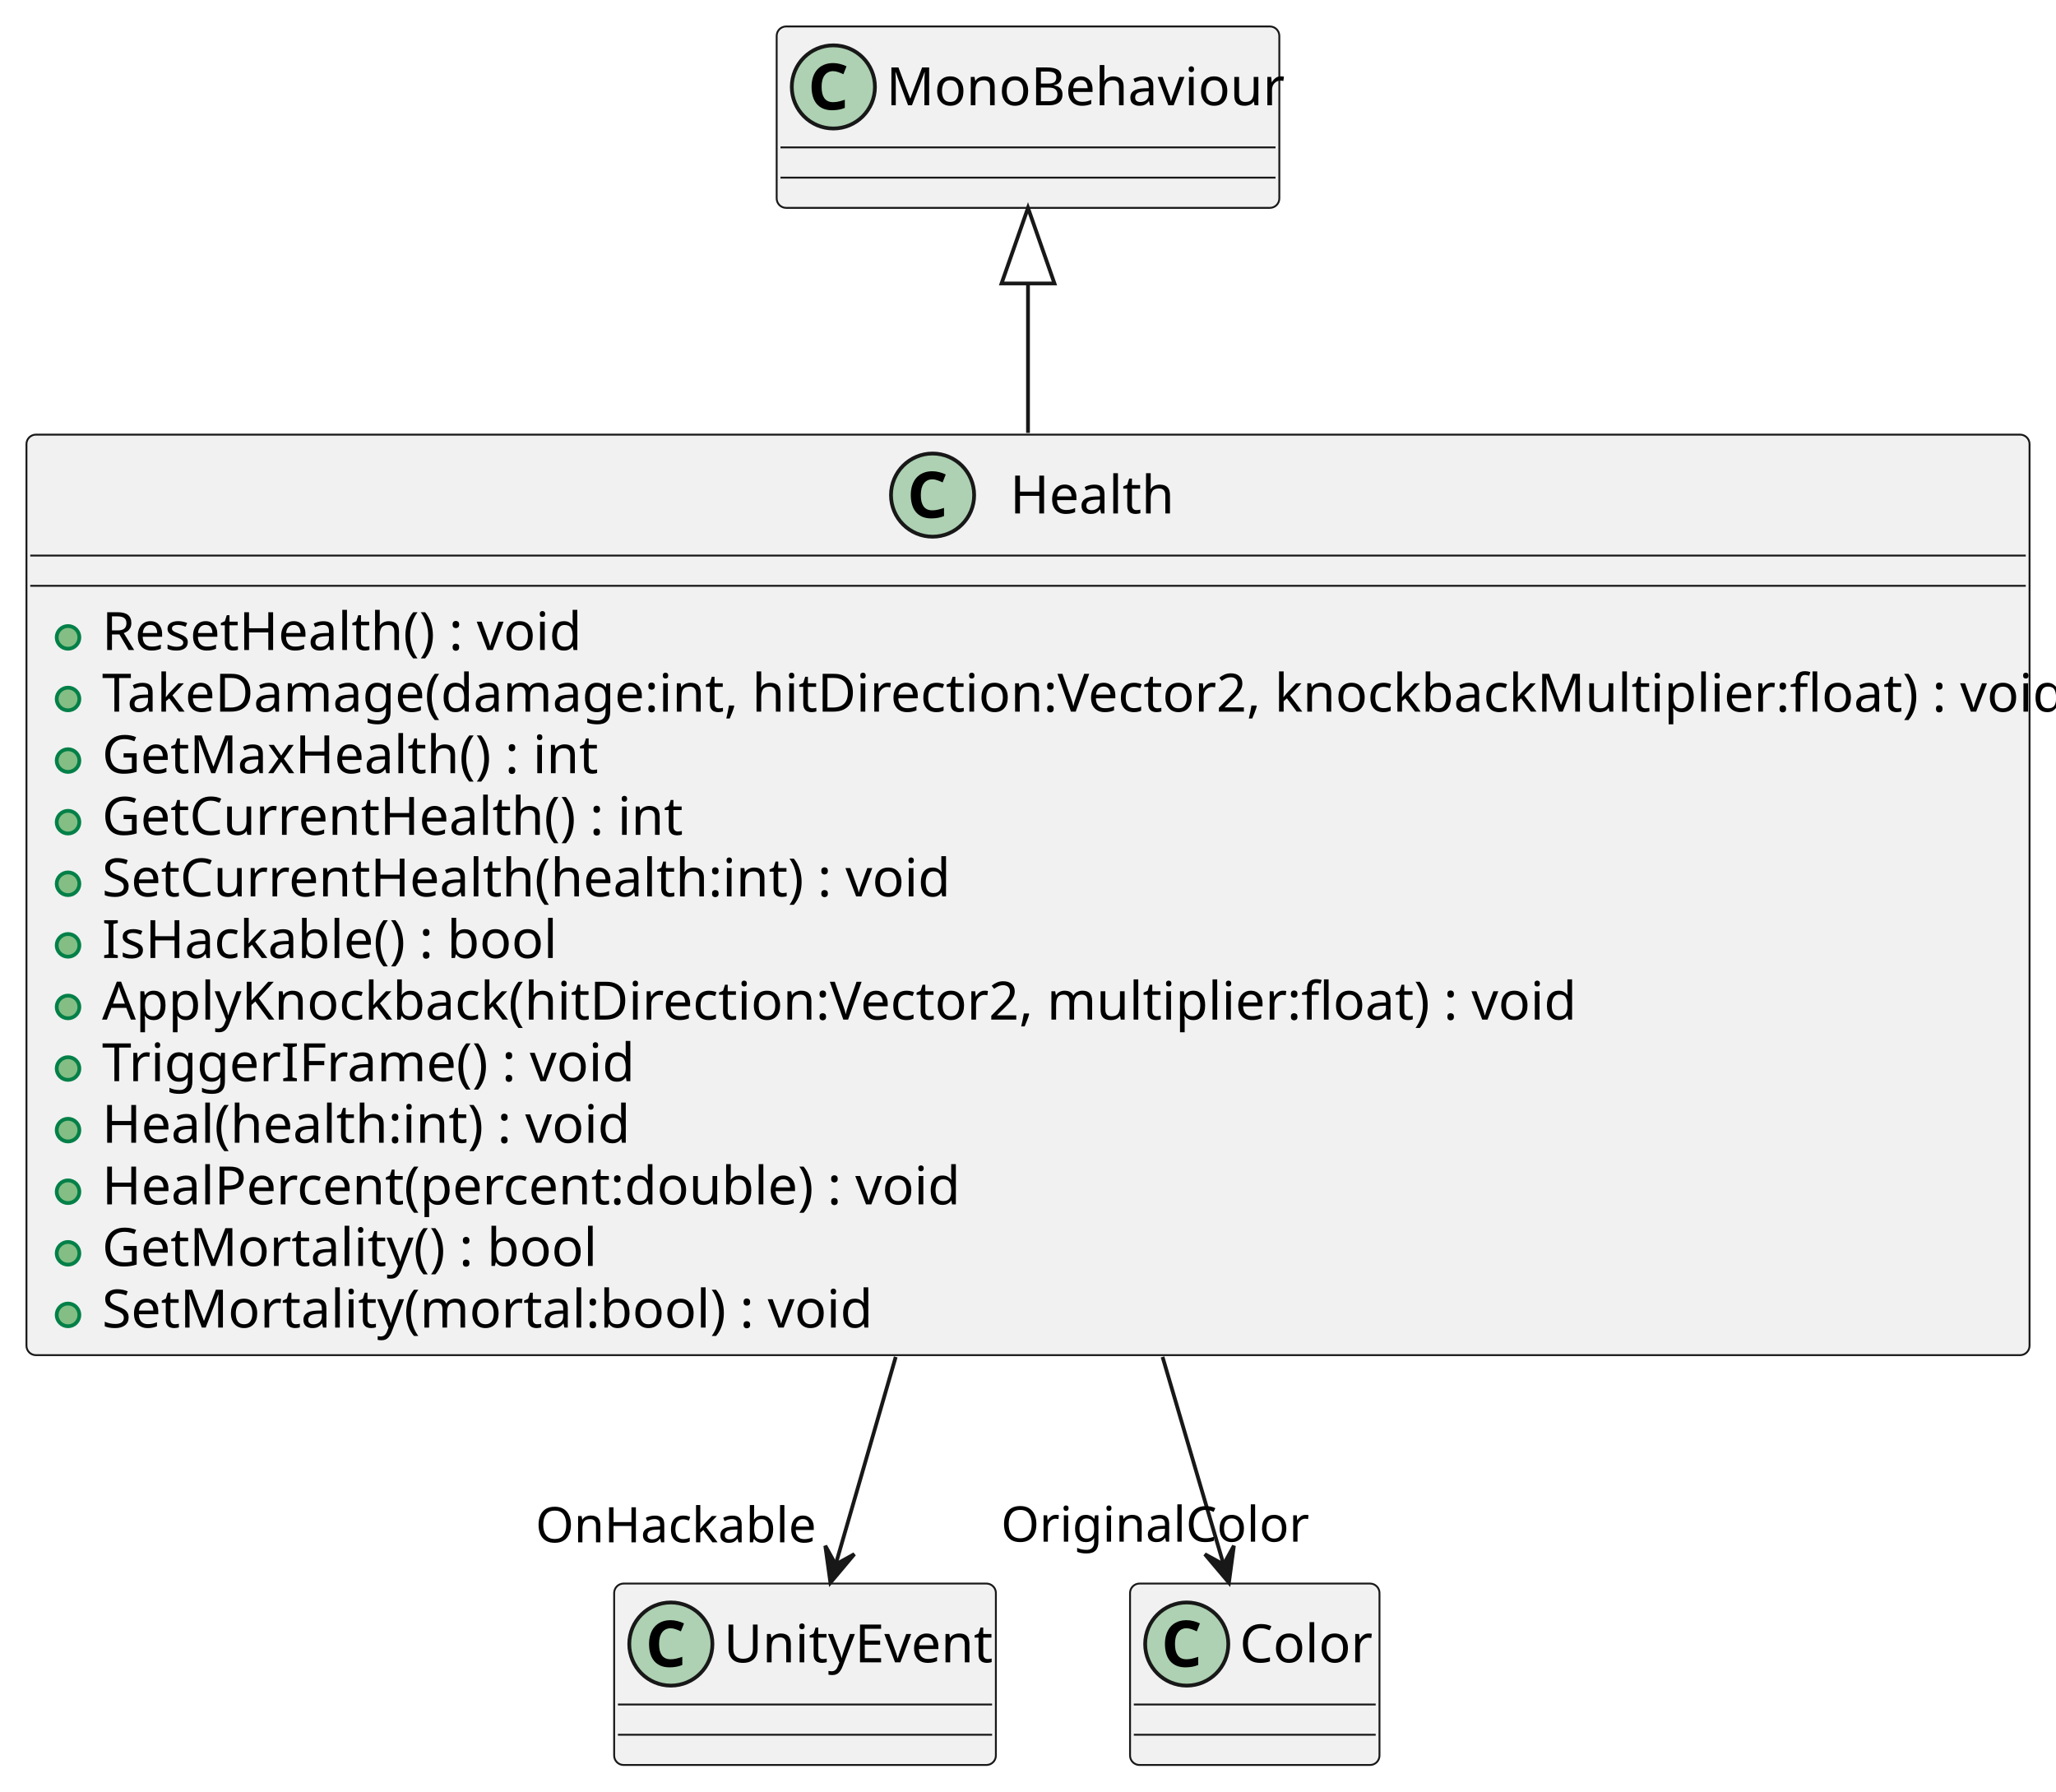
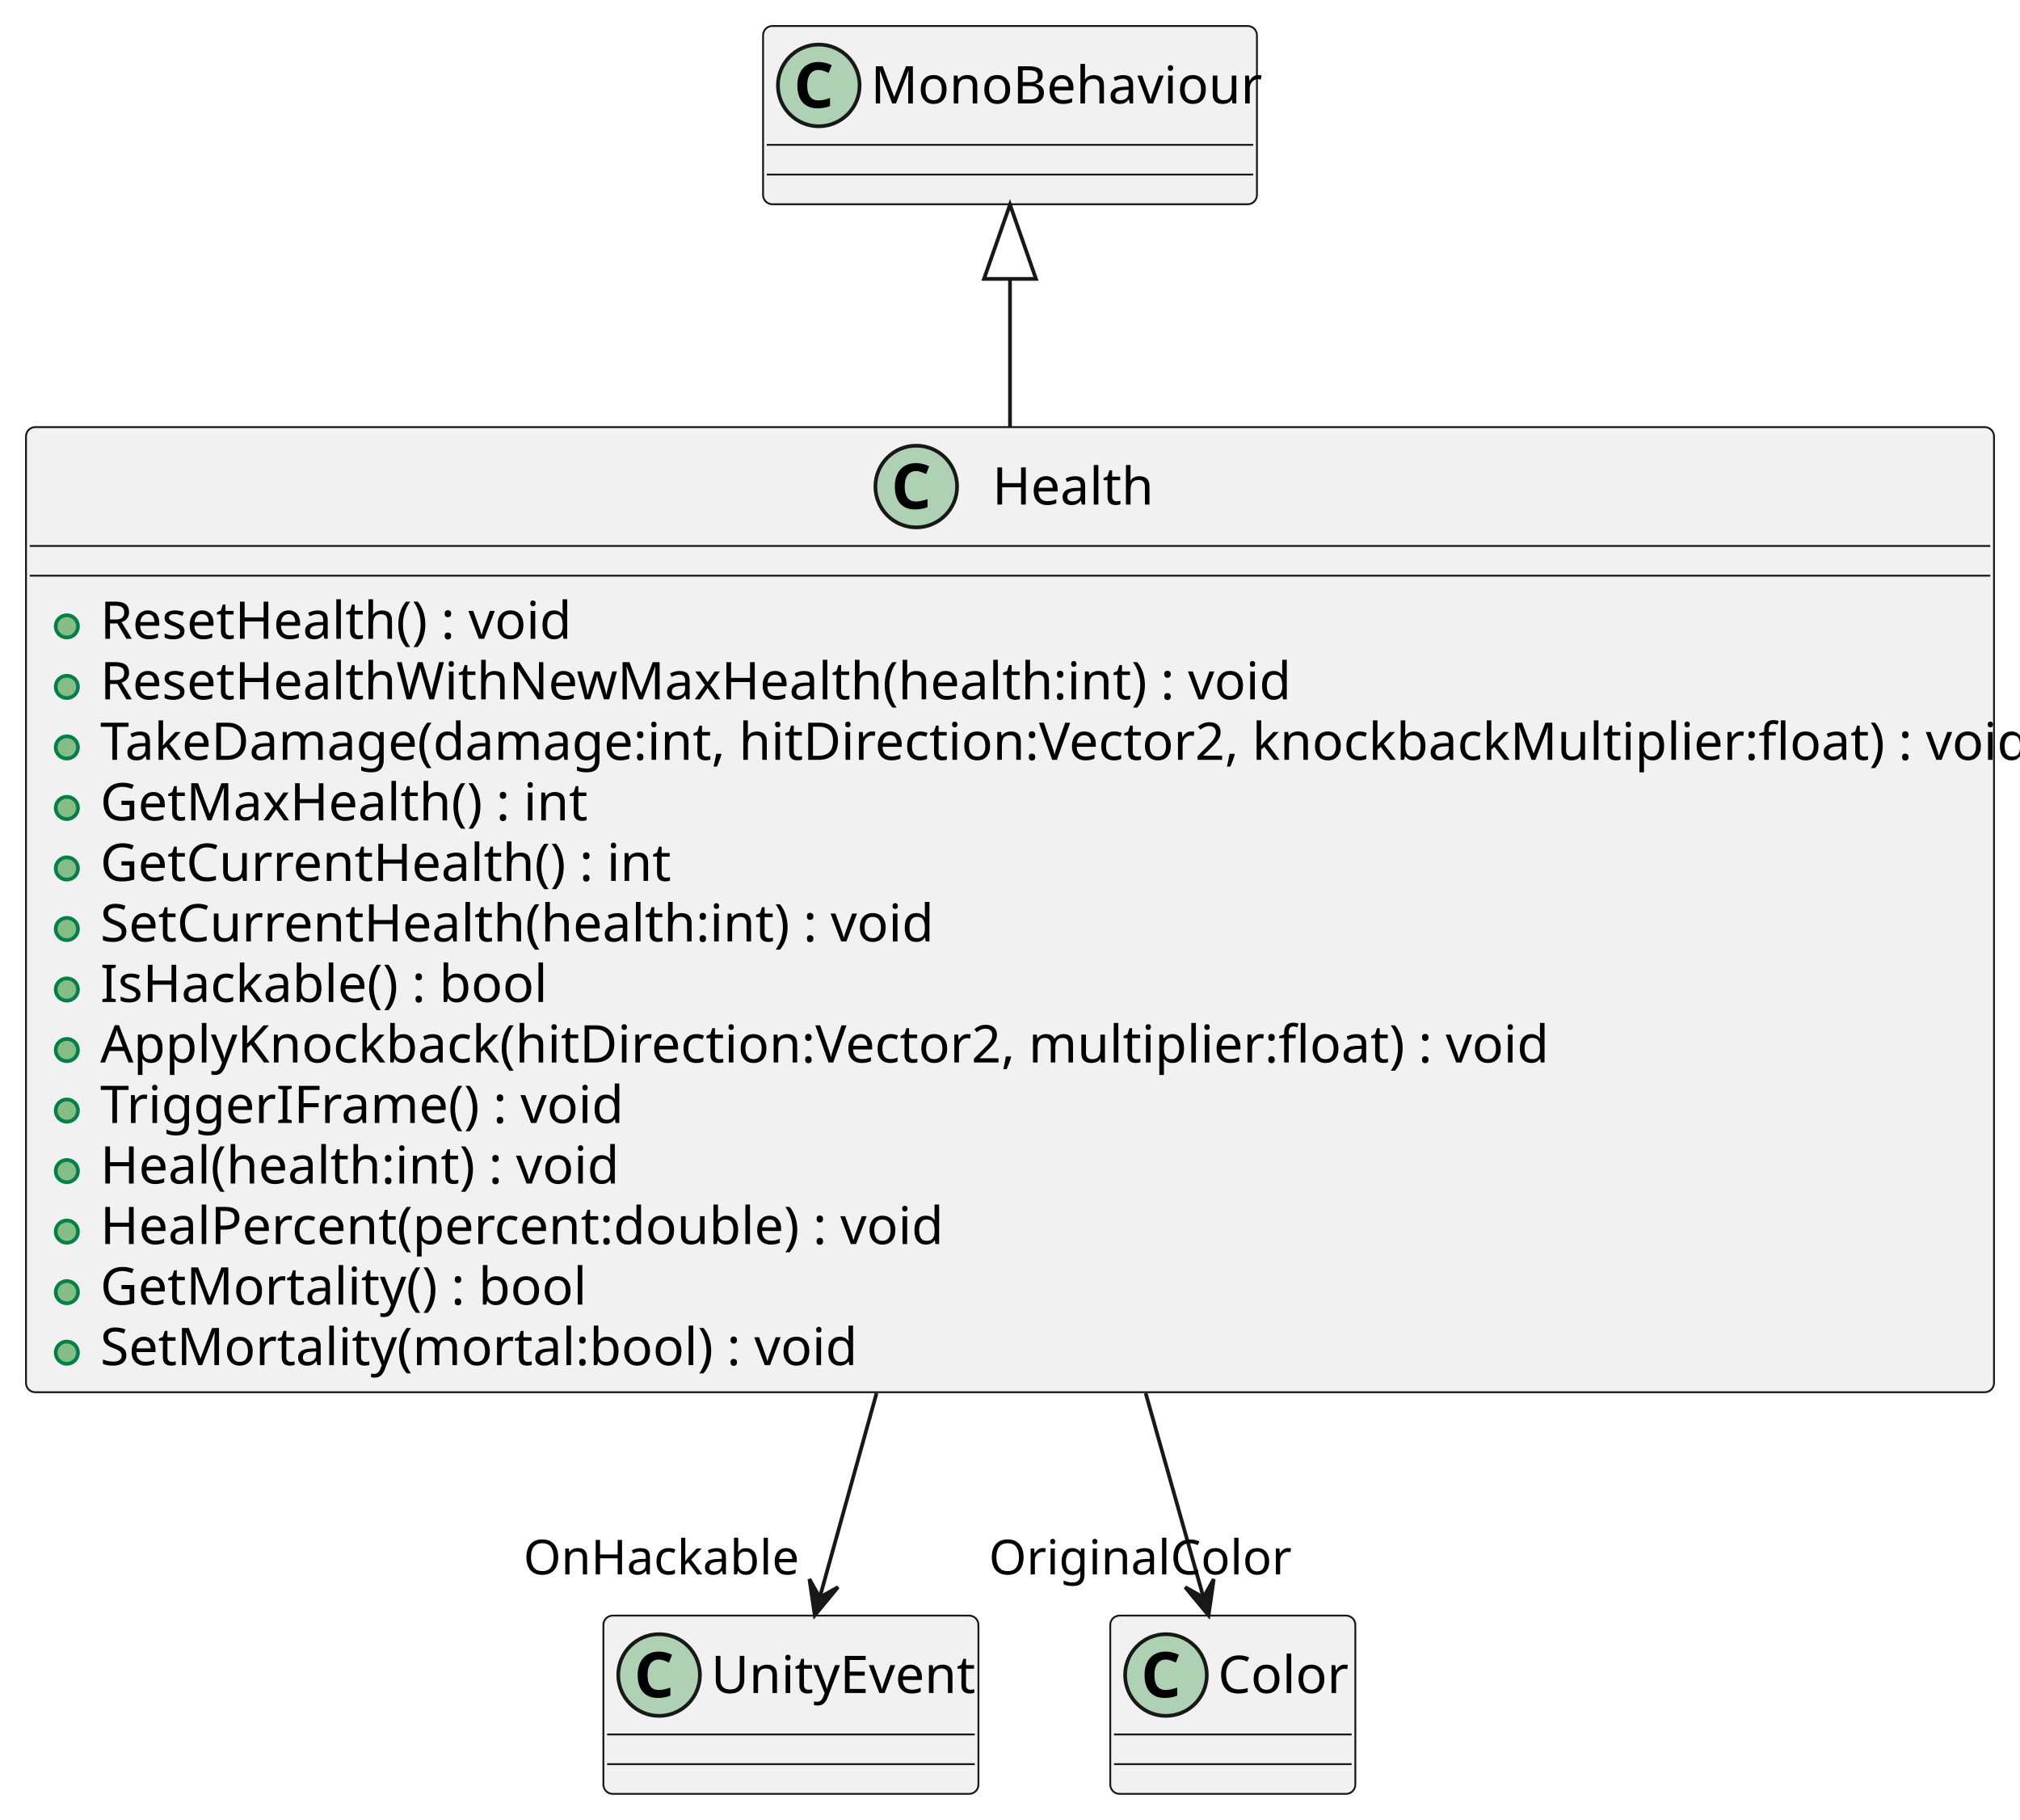
- <svg xmlns="http://www.w3.org/2000/svg" contentStyleType="text/css" height="474px" preserveAspectRatio="none" style="width:544px;height:474px;background:#FFFFFF;" version="1.1" viewBox="0 0 544 474" width="544px" zoomAndPan="magnify">
+ <svg xmlns="http://www.w3.org/2000/svg" contentStyleType="text/css" height="490px" preserveAspectRatio="none" style="width:544px;height:490px;background:#FFFFFF;" version="1.1" viewBox="0 0 544 490" width="544px" zoomAndPan="magnify">
  <defs />
  <g>
    <g id="elem_Health">
-       <rect codeLine="1" fill="#F1F1F1" height="243.562" id="Health" rx="2.5" ry="2.5" style="stroke:#181818;stroke-width:0.5;" width="530" x="7" y="115" />
+       <rect codeLine="1" fill="#F1F1F1" height="259.859" id="Health" rx="2.5" ry="2.5" style="stroke:#181818;stroke-width:0.5;" width="530" x="7" y="115" />
      <ellipse cx="246.75" cy="131" fill="#ADD1B2" rx="11" ry="11" style="stroke:#181818;stroke-width:1.0;" />
      <path d="M246.688,126.828 Q245.938,126.828 245.375,127.125 Q244.812,127.406 244.422,127.938 Q244.031,128.469 243.828,129.25 Q243.641,130.016 243.641,130.969 Q243.641,131.938 243.812,132.703 Q244,133.453 244.359,133.969 Q244.734,134.484 245.312,134.766 Q245.891,135.031 246.688,135.031 Q247.422,135.031 248.156,134.859 Q248.906,134.688 249.781,134.391 L249.781,136.547 Q249.375,136.703 248.984,136.828 Q248.594,136.938 248.188,137.016 Q247.781,137.094 247.359,137.125 Q246.938,137.172 246.438,137.172 Q245.031,137.172 244,136.719 Q242.984,136.266 242.312,135.453 Q241.641,134.641 241.312,133.5 Q240.984,132.344 240.984,130.953 Q240.984,129.578 241.359,128.422 Q241.734,127.266 242.453,126.438 Q243.172,125.609 244.234,125.156 Q245.297,124.688 246.688,124.688 Q247.594,124.688 248.5,124.922 Q249.406,125.141 250.234,125.547 L249.406,127.641 Q248.719,127.312 248.031,127.078 Q247.344,126.828 246.688,126.828 Z " fill="#000000" />
      <text fill="#000000" font-family="sans-serif" font-size="14" lengthAdjust="spacing" textLength="42" x="267.25" y="135.847">Health</text>
      <line style="stroke:#181818;stroke-width:0.5;" x1="8" x2="536" y1="147" y2="147" />
      <line style="stroke:#181818;stroke-width:0.5;" x1="8" x2="536" y1="155" y2="155" />
      <ellipse cx="18" cy="168.648" fill="#84BE84" rx="3" ry="3" style="stroke:#038048;stroke-width:1.0;" />
      <text fill="#000000" font-family="sans-serif" font-size="14" lengthAdjust="spacing" textLength="124" x="27" y="171.995">ResetHealth() : void</text>
      <ellipse cx="18" cy="184.945" fill="#84BE84" rx="3" ry="3" style="stroke:#038048;stroke-width:1.0;" />
-       <text fill="#000000" font-family="sans-serif" font-size="14" lengthAdjust="spacing" textLength="504" x="27" y="188.292">TakeDamage(damage:int, hitDirection:Vector2, knockbackMultiplier:float) : void</text>
+       <text fill="#000000" font-family="sans-serif" font-size="14" lengthAdjust="spacing" textLength="310" x="27" y="188.292">ResetHealthWithNewMaxHealth(health:int) : void</text>
      <ellipse cx="18" cy="201.242" fill="#84BE84" rx="3" ry="3" style="stroke:#038048;stroke-width:1.0;" />
-       <text fill="#000000" font-family="sans-serif" font-size="14" lengthAdjust="spacing" textLength="128" x="27" y="204.589">GetMaxHealth() : int</text>
+       <text fill="#000000" font-family="sans-serif" font-size="14" lengthAdjust="spacing" textLength="504" x="27" y="204.589">TakeDamage(damage:int, hitDirection:Vector2, knockbackMultiplier:float) : void</text>
      <ellipse cx="18" cy="217.539" fill="#84BE84" rx="3" ry="3" style="stroke:#038048;stroke-width:1.0;" />
-       <text fill="#000000" font-family="sans-serif" font-size="14" lengthAdjust="spacing" textLength="151" x="27" y="220.886">GetCurrentHealth() : int</text>
+       <text fill="#000000" font-family="sans-serif" font-size="14" lengthAdjust="spacing" textLength="128" x="27" y="220.886">GetMaxHealth() : int</text>
      <ellipse cx="18" cy="233.836" fill="#84BE84" rx="3" ry="3" style="stroke:#038048;stroke-width:1.0;" />
-       <text fill="#000000" font-family="sans-serif" font-size="14" lengthAdjust="spacing" textLength="219" x="27" y="237.183">SetCurrentHealth(health:int) : void</text>
+       <text fill="#000000" font-family="sans-serif" font-size="14" lengthAdjust="spacing" textLength="151" x="27" y="237.183">GetCurrentHealth() : int</text>
      <ellipse cx="18" cy="250.133" fill="#84BE84" rx="3" ry="3" style="stroke:#038048;stroke-width:1.0;" />
-       <text fill="#000000" font-family="sans-serif" font-size="14" lengthAdjust="spacing" textLength="116" x="27" y="253.48">IsHackable() : bool</text>
+       <text fill="#000000" font-family="sans-serif" font-size="14" lengthAdjust="spacing" textLength="219" x="27" y="253.48">SetCurrentHealth(health:int) : void</text>
      <ellipse cx="18" cy="266.43" fill="#84BE84" rx="3" ry="3" style="stroke:#038048;stroke-width:1.0;" />
-       <text fill="#000000" font-family="sans-serif" font-size="14" lengthAdjust="spacing" textLength="382" x="27" y="269.776">ApplyKnockback(hitDirection:Vector2, multiplier:float) : void</text>
+       <text fill="#000000" font-family="sans-serif" font-size="14" lengthAdjust="spacing" textLength="116" x="27" y="269.776">IsHackable() : bool</text>
      <ellipse cx="18" cy="282.727" fill="#84BE84" rx="3" ry="3" style="stroke:#038048;stroke-width:1.0;" />
-       <text fill="#000000" font-family="sans-serif" font-size="14" lengthAdjust="spacing" textLength="138" x="27" y="286.073">TriggerIFrame() : void</text>
+       <text fill="#000000" font-family="sans-serif" font-size="14" lengthAdjust="spacing" textLength="382" x="27" y="286.073">ApplyKnockback(hitDirection:Vector2, multiplier:float) : void</text>
      <ellipse cx="18" cy="299.023" fill="#84BE84" rx="3" ry="3" style="stroke:#038048;stroke-width:1.0;" />
-       <text fill="#000000" font-family="sans-serif" font-size="14" lengthAdjust="spacing" textLength="137" x="27" y="302.37">Heal(health:int) : void</text>
+       <text fill="#000000" font-family="sans-serif" font-size="14" lengthAdjust="spacing" textLength="138" x="27" y="302.37">TriggerIFrame() : void</text>
      <ellipse cx="18" cy="315.32" fill="#84BE84" rx="3" ry="3" style="stroke:#038048;stroke-width:1.0;" />
-       <text fill="#000000" font-family="sans-serif" font-size="14" lengthAdjust="spacing" textLength="222" x="27" y="318.667">HealPercent(percent:double) : void</text>
+       <text fill="#000000" font-family="sans-serif" font-size="14" lengthAdjust="spacing" textLength="137" x="27" y="318.667">Heal(health:int) : void</text>
      <ellipse cx="18" cy="331.617" fill="#84BE84" rx="3" ry="3" style="stroke:#038048;stroke-width:1.0;" />
-       <text fill="#000000" font-family="sans-serif" font-size="14" lengthAdjust="spacing" textLength="129" x="27" y="334.964">GetMortality() : bool</text>
+       <text fill="#000000" font-family="sans-serif" font-size="14" lengthAdjust="spacing" textLength="222" x="27" y="334.964">HealPercent(percent:double) : void</text>
      <ellipse cx="18" cy="347.914" fill="#84BE84" rx="3" ry="3" style="stroke:#038048;stroke-width:1.0;" />
-       <text fill="#000000" font-family="sans-serif" font-size="14" lengthAdjust="spacing" textLength="200" x="27" y="351.261">SetMortality(mortal:bool) : void</text>
+       <text fill="#000000" font-family="sans-serif" font-size="14" lengthAdjust="spacing" textLength="129" x="27" y="351.261">GetMortality() : bool</text>
+       <ellipse cx="18" cy="364.211" fill="#84BE84" rx="3" ry="3" style="stroke:#038048;stroke-width:1.0;" />
+       <text fill="#000000" font-family="sans-serif" font-size="14" lengthAdjust="spacing" textLength="200" x="27" y="367.558">SetMortality(mortal:bool) : void</text>
    </g>
    <g id="elem_MonoBehaviour">
      <rect fill="#F1F1F1" height="48" id="MonoBehaviour" rx="2.5" ry="2.5" style="stroke:#181818;stroke-width:0.5;" width="133" x="205.5" y="7" />
      <ellipse cx="220.5" cy="23" fill="#ADD1B2" rx="11" ry="11" style="stroke:#181818;stroke-width:1.0;" />
      <path d="M220.438,18.828 Q219.688,18.828 219.125,19.125 Q218.562,19.406 218.172,19.938 Q217.781,20.469 217.578,21.25 Q217.391,22.016 217.391,22.969 Q217.391,23.938 217.562,24.703 Q217.75,25.453 218.109,25.969 Q218.484,26.484 219.062,26.766 Q219.641,27.031 220.438,27.031 Q221.172,27.031 221.906,26.859 Q222.656,26.688 223.531,26.391 L223.531,28.547 Q223.125,28.703 222.734,28.828 Q222.344,28.938 221.938,29.016 Q221.531,29.094 221.109,29.125 Q220.688,29.172 220.188,29.172 Q218.781,29.172 217.75,28.719 Q216.734,28.266 216.062,27.453 Q215.391,26.641 215.062,25.5 Q214.734,24.344 214.734,22.953 Q214.734,21.578 215.109,20.422 Q215.484,19.266 216.203,18.438 Q216.922,17.609 217.984,17.156 Q219.047,16.688 220.438,16.688 Q221.344,16.688 222.25,16.922 Q223.156,17.141 223.984,17.547 L223.156,19.641 Q222.469,19.312 221.781,19.078 Q221.094,18.828 220.438,18.828 Z " fill="#000000" />
      <text fill="#000000" font-family="sans-serif" font-size="14" lengthAdjust="spacing" textLength="101" x="234.5" y="27.847">MonoBehaviour</text>
      <line style="stroke:#181818;stroke-width:0.5;" x1="206.5" x2="337.5" y1="39" y2="39" />
      <line style="stroke:#181818;stroke-width:0.5;" x1="206.5" x2="337.5" y1="47" y2="47" />
    </g>
    <g id="elem_UnityEvent">
-       <rect fill="#F1F1F1" height="48" id="UnityEvent" rx="2.5" ry="2.5" style="stroke:#181818;stroke-width:0.5;" width="101" x="162.5" y="419" />
-       <ellipse cx="177.5" cy="435" fill="#ADD1B2" rx="11" ry="11" style="stroke:#181818;stroke-width:1.0;" />
-       <path d="M177.438,430.828 Q176.688,430.828 176.125,431.125 Q175.562,431.406 175.172,431.938 Q174.781,432.469 174.578,433.25 Q174.391,434.016 174.391,434.969 Q174.391,435.938 174.562,436.703 Q174.75,437.453 175.109,437.969 Q175.484,438.484 176.062,438.766 Q176.641,439.031 177.438,439.031 Q178.172,439.031 178.906,438.859 Q179.656,438.688 180.531,438.391 L180.531,440.547 Q180.125,440.703 179.734,440.828 Q179.344,440.938 178.938,441.016 Q178.531,441.094 178.109,441.125 Q177.688,441.172 177.188,441.172 Q175.781,441.172 174.75,440.719 Q173.734,440.266 173.062,439.453 Q172.391,438.641 172.062,437.5 Q171.734,436.344 171.734,434.953 Q171.734,433.578 172.109,432.422 Q172.484,431.266 173.203,430.438 Q173.922,429.609 174.984,429.156 Q176.047,428.688 177.438,428.688 Q178.344,428.688 179.25,428.922 Q180.156,429.141 180.984,429.547 L180.156,431.641 Q179.469,431.312 178.781,431.078 Q178.094,430.828 177.438,430.828 Z " fill="#000000" />
-       <text fill="#000000" font-family="sans-serif" font-size="14" lengthAdjust="spacing" textLength="69" x="191.5" y="439.847">UnityEvent</text>
-       <line style="stroke:#181818;stroke-width:0.5;" x1="163.5" x2="262.5" y1="451" y2="451" />
-       <line style="stroke:#181818;stroke-width:0.5;" x1="163.5" x2="262.5" y1="459" y2="459" />
+       <rect fill="#F1F1F1" height="48" id="UnityEvent" rx="2.5" ry="2.5" style="stroke:#181818;stroke-width:0.5;" width="101" x="162.5" y="435" />
+       <ellipse cx="177.5" cy="451" fill="#ADD1B2" rx="11" ry="11" style="stroke:#181818;stroke-width:1.0;" />
+       <path d="M177.438,446.828 Q176.688,446.828 176.125,447.125 Q175.562,447.406 175.172,447.938 Q174.781,448.469 174.578,449.25 Q174.391,450.016 174.391,450.969 Q174.391,451.938 174.562,452.703 Q174.75,453.453 175.109,453.969 Q175.484,454.484 176.062,454.766 Q176.641,455.031 177.438,455.031 Q178.172,455.031 178.906,454.859 Q179.656,454.688 180.531,454.391 L180.531,456.547 Q180.125,456.703 179.734,456.828 Q179.344,456.938 178.938,457.016 Q178.531,457.094 178.109,457.125 Q177.688,457.172 177.188,457.172 Q175.781,457.172 174.75,456.719 Q173.734,456.266 173.062,455.453 Q172.391,454.641 172.062,453.5 Q171.734,452.344 171.734,450.953 Q171.734,449.578 172.109,448.422 Q172.484,447.266 173.203,446.438 Q173.922,445.609 174.984,445.156 Q176.047,444.688 177.438,444.688 Q178.344,444.688 179.25,444.922 Q180.156,445.141 180.984,445.547 L180.156,447.641 Q179.469,447.312 178.781,447.078 Q178.094,446.828 177.438,446.828 Z " fill="#000000" />
+       <text fill="#000000" font-family="sans-serif" font-size="14" lengthAdjust="spacing" textLength="69" x="191.5" y="455.847">UnityEvent</text>
+       <line style="stroke:#181818;stroke-width:0.5;" x1="163.5" x2="262.5" y1="467" y2="467" />
+       <line style="stroke:#181818;stroke-width:0.5;" x1="163.5" x2="262.5" y1="475" y2="475" />
    </g>
    <g id="elem_Color">
-       <rect fill="#F1F1F1" height="48" id="Color" rx="2.5" ry="2.5" style="stroke:#181818;stroke-width:0.5;" width="66" x="299" y="419" />
-       <ellipse cx="314" cy="435" fill="#ADD1B2" rx="11" ry="11" style="stroke:#181818;stroke-width:1.0;" />
-       <path d="M313.938,430.828 Q313.188,430.828 312.625,431.125 Q312.062,431.406 311.672,431.938 Q311.281,432.469 311.078,433.25 Q310.891,434.016 310.891,434.969 Q310.891,435.938 311.062,436.703 Q311.25,437.453 311.609,437.969 Q311.984,438.484 312.562,438.766 Q313.141,439.031 313.938,439.031 Q314.672,439.031 315.406,438.859 Q316.156,438.688 317.031,438.391 L317.031,440.547 Q316.625,440.703 316.234,440.828 Q315.844,440.938 315.438,441.016 Q315.031,441.094 314.609,441.125 Q314.188,441.172 313.688,441.172 Q312.281,441.172 311.25,440.719 Q310.234,440.266 309.562,439.453 Q308.891,438.641 308.562,437.5 Q308.234,436.344 308.234,434.953 Q308.234,433.578 308.609,432.422 Q308.984,431.266 309.703,430.438 Q310.422,429.609 311.484,429.156 Q312.547,428.688 313.938,428.688 Q314.844,428.688 315.75,428.922 Q316.656,429.141 317.484,429.547 L316.656,431.641 Q315.969,431.312 315.281,431.078 Q314.594,430.828 313.938,430.828 Z " fill="#000000" />
-       <text fill="#000000" font-family="sans-serif" font-size="14" lengthAdjust="spacing" textLength="34" x="328" y="439.847">Color</text>
-       <line style="stroke:#181818;stroke-width:0.5;" x1="300" x2="364" y1="451" y2="451" />
-       <line style="stroke:#181818;stroke-width:0.5;" x1="300" x2="364" y1="459" y2="459" />
+       <rect fill="#F1F1F1" height="48" id="Color" rx="2.5" ry="2.5" style="stroke:#181818;stroke-width:0.5;" width="66" x="299" y="435" />
+       <ellipse cx="314" cy="451" fill="#ADD1B2" rx="11" ry="11" style="stroke:#181818;stroke-width:1.0;" />
+       <path d="M313.938,446.828 Q313.188,446.828 312.625,447.125 Q312.062,447.406 311.672,447.938 Q311.281,448.469 311.078,449.25 Q310.891,450.016 310.891,450.969 Q310.891,451.938 311.062,452.703 Q311.25,453.453 311.609,453.969 Q311.984,454.484 312.562,454.766 Q313.141,455.031 313.938,455.031 Q314.672,455.031 315.406,454.859 Q316.156,454.688 317.031,454.391 L317.031,456.547 Q316.625,456.703 316.234,456.828 Q315.844,456.938 315.438,457.016 Q315.031,457.094 314.609,457.125 Q314.188,457.172 313.688,457.172 Q312.281,457.172 311.25,456.719 Q310.234,456.266 309.562,455.453 Q308.891,454.641 308.562,453.5 Q308.234,452.344 308.234,450.953 Q308.234,449.578 308.609,448.422 Q308.984,447.266 309.703,446.438 Q310.422,445.609 311.484,445.156 Q312.547,444.688 313.938,444.688 Q314.844,444.688 315.75,444.922 Q316.656,445.141 317.484,445.547 L316.656,447.641 Q315.969,447.312 315.281,447.078 Q314.594,446.828 313.938,446.828 Z " fill="#000000" />
+       <text fill="#000000" font-family="sans-serif" font-size="14" lengthAdjust="spacing" textLength="34" x="328" y="455.847">Color</text>
+       <line style="stroke:#181818;stroke-width:0.5;" x1="300" x2="364" y1="467" y2="467" />
+       <line style="stroke:#181818;stroke-width:0.5;" x1="300" x2="364" y1="475" y2="475" />
    </g>
    <g id="link_MonoBehaviour_Health">
-       <path codeLine="15" d="M272,75.02 C272,86.94 272,100.49 272,114.55 " fill="none" id="MonoBehaviour-backto-Health" style="stroke:#181818;stroke-width:1.0;" />
-       <polygon fill="none" points="265,75,272,55,279,75,265,75" style="stroke:#181818;stroke-width:1.0;" />
+       <path codeLine="16" d="M272,75.16 C272,87.13 272,100.77 272,114.98 " fill="none" id="MonoBehaviour-backto-Health" style="stroke:#181818;stroke-width:1.0;" />
+       <polygon fill="none" points="265,75.09,272,55.09,279,75.09,265,75.09" style="stroke:#181818;stroke-width:1.0;" />
    </g>
    <g id="link_Health_UnityEvent">
-       <path codeLine="16" d="M237,359.03 C231.07,379.53 225.44,398.97 221.13,413.87 " fill="none" id="Health-to-UnityEvent" style="stroke:#181818;stroke-width:1.0;" />
-       <polygon fill="#181818" points="219.72,418.75,226.053,411.208,221.103,413.945,218.365,408.995,219.72,418.75" style="stroke:#181818;stroke-width:1.0;" />
-       <text fill="#000000" font-family="sans-serif" font-size="13" lengthAdjust="spacing" textLength="71" x="141.705" y="408.094">OnHackable</text>
+       <path codeLine="17" d="M236.06,375.12 C230.31,395.79 224.91,415.22 220.78,430.06 " fill="none" id="Health-to-UnityEvent" style="stroke:#181818;stroke-width:1.0;" />
+       <polygon fill="#181818" points="219.42,434.92,225.691,427.326,220.763,430.104,217.985,425.176,219.42,434.92" style="stroke:#181818;stroke-width:1.0;" />
+       <text fill="#000000" font-family="sans-serif" font-size="13" lengthAdjust="spacing" textLength="71" x="140.968" y="423.911">OnHackable</text>
    </g>
    <g id="link_Health_Color">
-       <path codeLine="17" d="M307.6,359.03 C313.63,379.53 319.34,398.97 323.73,413.87 " fill="none" id="Health-to-Color" style="stroke:#181818;stroke-width:1.0;" />
-       <polygon fill="#181818" points="325.16,418.75,326.48,408.99,323.76,413.95,318.8,411.23,325.16,418.75" style="stroke:#181818;stroke-width:1.0;" />
-       <text fill="#000000" font-family="sans-serif" font-size="13" lengthAdjust="spacing" textLength="78" x="264.861" y="407.909">OriginalColor</text>
+       <path codeLine="18" d="M308.54,375.12 C314.39,395.79 319.89,415.22 324.09,430.06 " fill="none" id="Health-to-Color" style="stroke:#181818;stroke-width:1.0;" />
+       <polygon fill="#181818" points="325.47,434.92,326.878,425.172,324.113,430.108,319.178,427.343,325.47,434.92" style="stroke:#181818;stroke-width:1.0;" />
+       <text fill="#000000" font-family="sans-serif" font-size="13" lengthAdjust="spacing" textLength="78" x="266.297" y="423.911">OriginalColor</text>
    </g>
  </g>
</svg>
